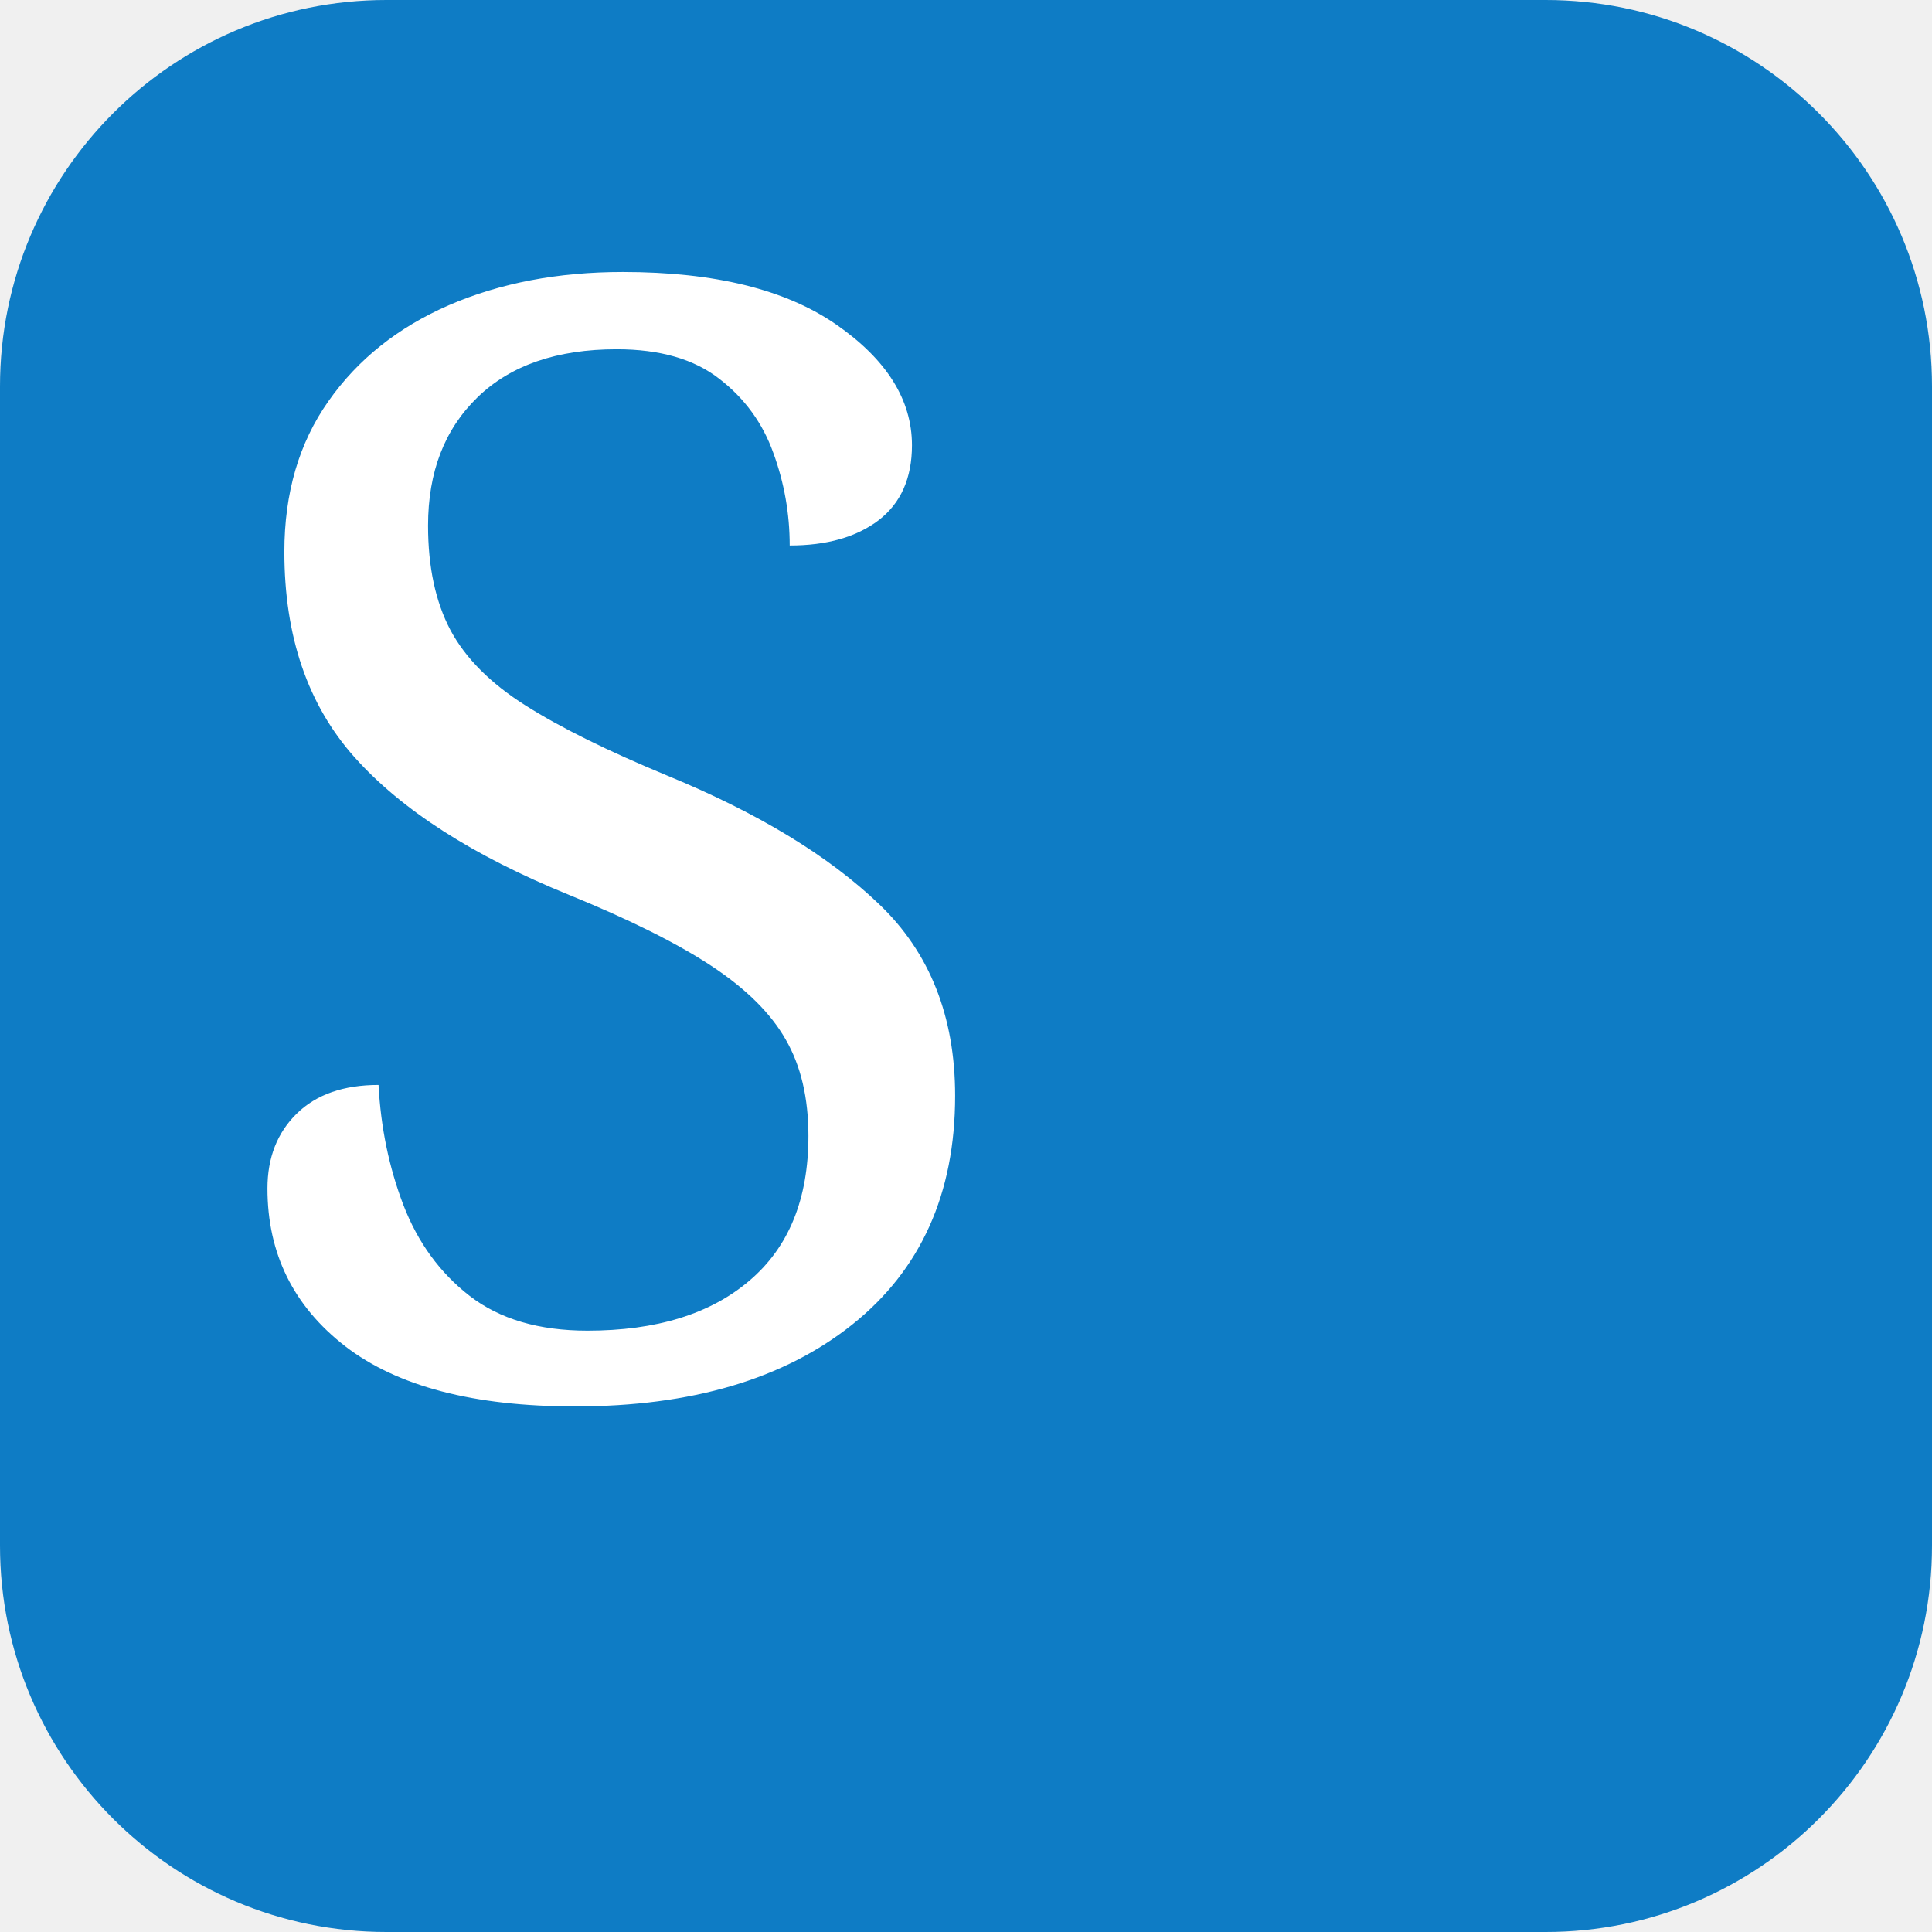
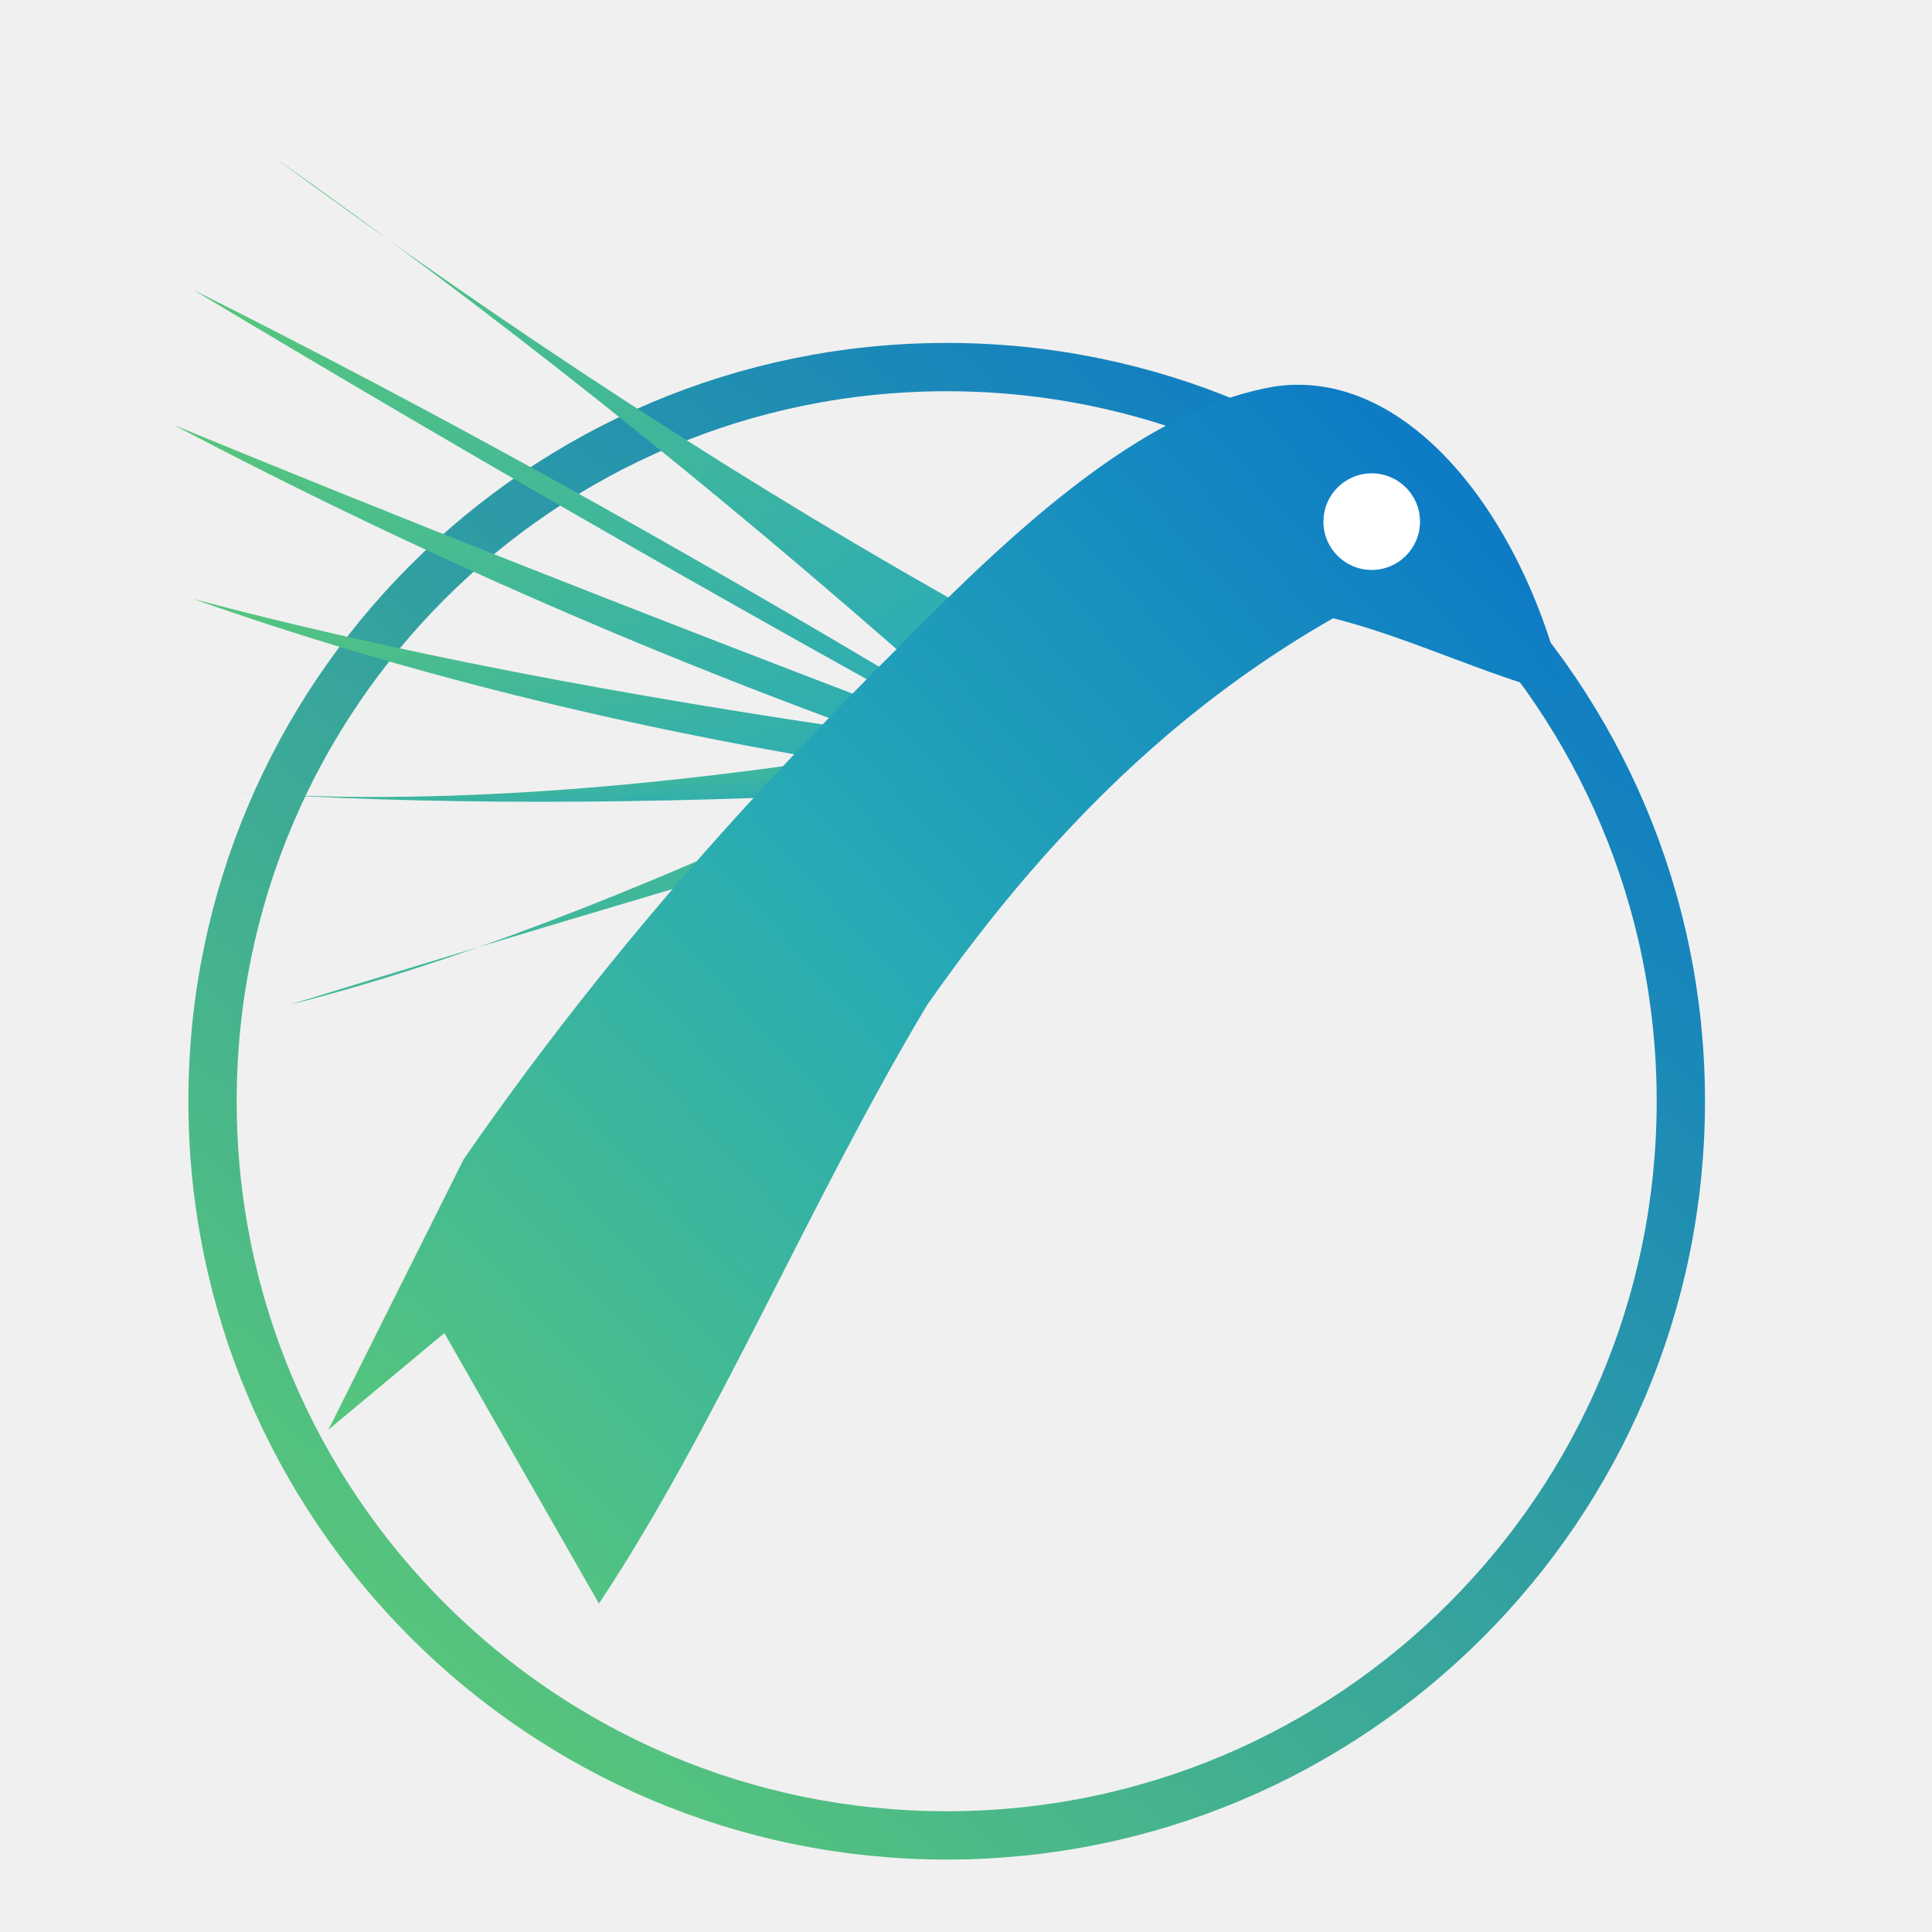
<svg xmlns="http://www.w3.org/2000/svg" viewBox="0 0 100 100">
-   <rect width="100" height="100" rx="20" fill="#0E7CC5" />
-   <text y=".9em" font-size="80" x="10" fill="white" font-family="serif">S</text>
+   <defs>
+     <linearGradient id="bGrad" x1="1" y1="0.2" x2="0.1" y2="1">
+       <stop offset="0%" stop-color="#0E7CC5" />
+       <stop offset="48%" stop-color="#27AAB5" />
+       <stop offset="100%" stop-color="#58C67A" />
+     </linearGradient>
+     <linearGradient id="wGrad" x1="1" y1="1" x2="0" y2="0">
+       <stop offset="0%" stop-color="#2BAAB8" />
+       <stop offset="100%" stop-color="#58C67A" />
+     </linearGradient>
+     <linearGradient id="rGrad" x1="0.85" y1="0.1" x2="0.15" y2="0.9">
+       <stop offset="0%" stop-color="#0E7CC5" />
+       <stop offset="100%" stop-color="#58C67A" />
+     </linearGradient>
+   </defs>
+   <circle cx="49" cy="57" r="38" fill="none" stroke="url(#rGrad)" stroke-width="2.5" />
+   <path fill="url(#wGrad)" d="M 48,35 Q 31,20 14, 8 Q 33,22 51,32 Z" />
+   <path fill="url(#wGrad)" d="M 48,36 Q 28,24 10,15 Q 30,27 50,38 Z" />
+   <path fill="url(#wGrad)" d="M 47,37 Q 26,29  9,22 Q 28,32 48,39 Z" />
+   <path fill="url(#wGrad)" d="M 46,38 Q 25,35 10,31 Q 27,37 47,40 Z" />
+   <path fill="url(#wGrad)" d="M 45,39 Q 26,42 12,41 Q 27,42 46,41 Z" />
+   <path fill="url(#wGrad)" d="M 44,41 Q 27,49 15,52 Q 28,48 45,43 Z" />
+   <path fill="url(#bGrad)" d="     M 81,36     C 79,27 73,19 66,20     C 60,21 54,26 48,32     C 42,38 33,47 24,60     L 17,74     L 23,69     L 31,83     C 37,74 42,62 48,52     C 55,42 62,36 69,32     C 73,33 77,35 81,36 Z   " />
+   <circle cx="71" cy="27" r="2.5" fill="#fff" />
</svg>
